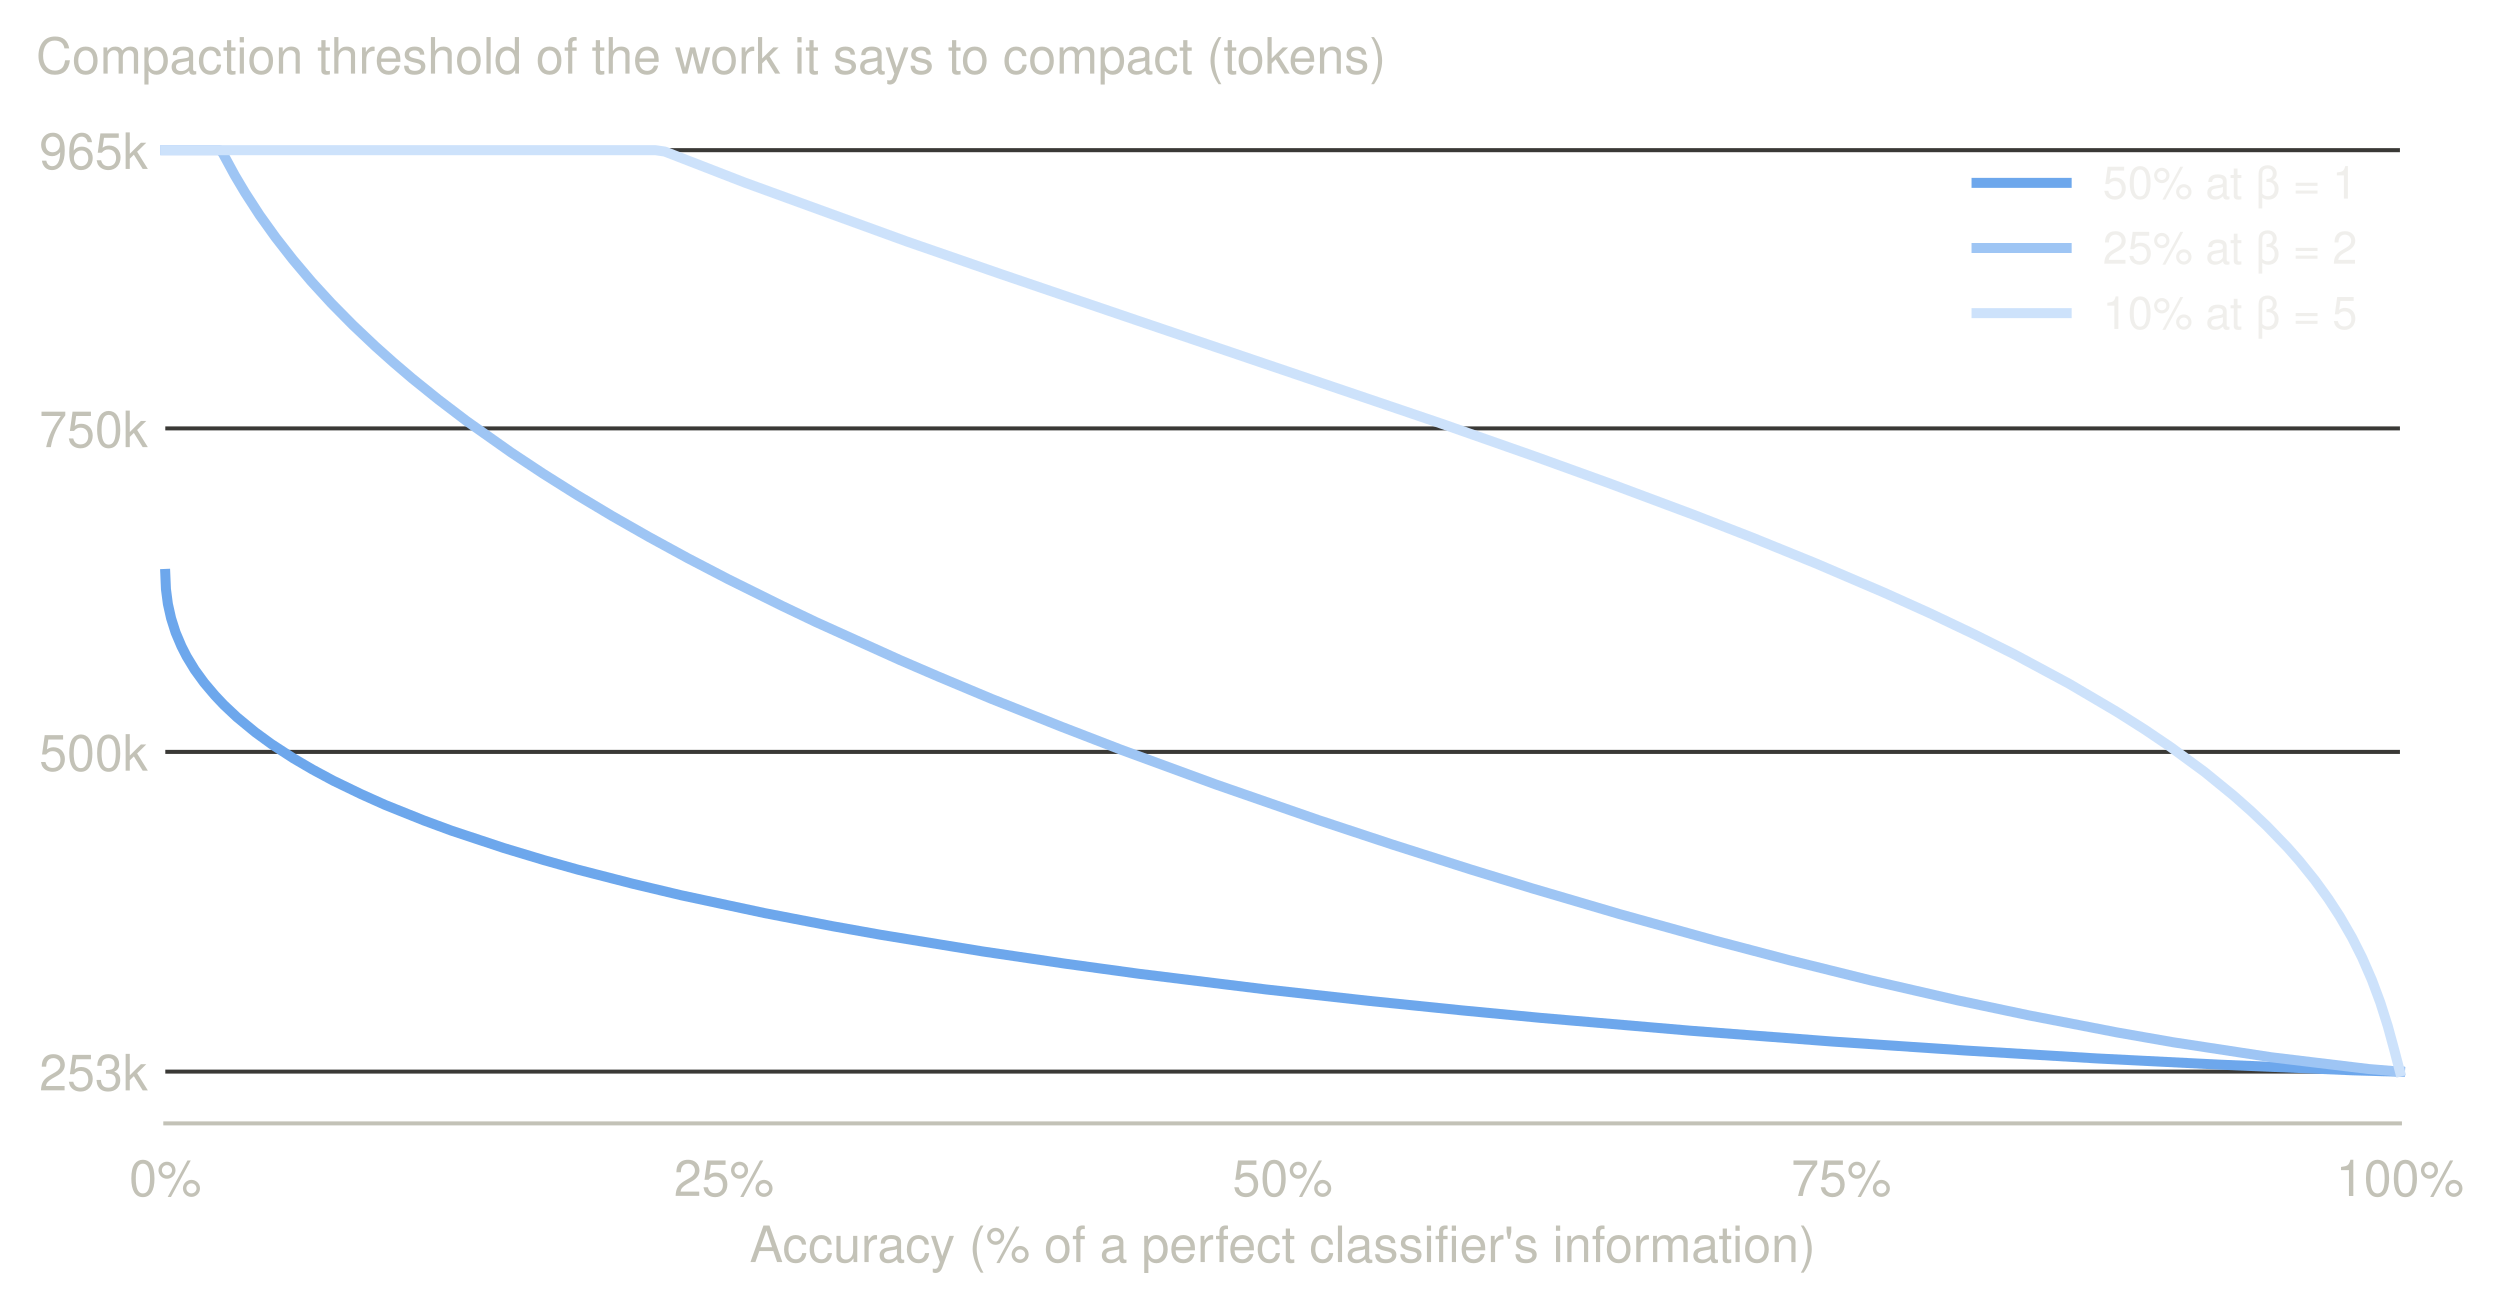
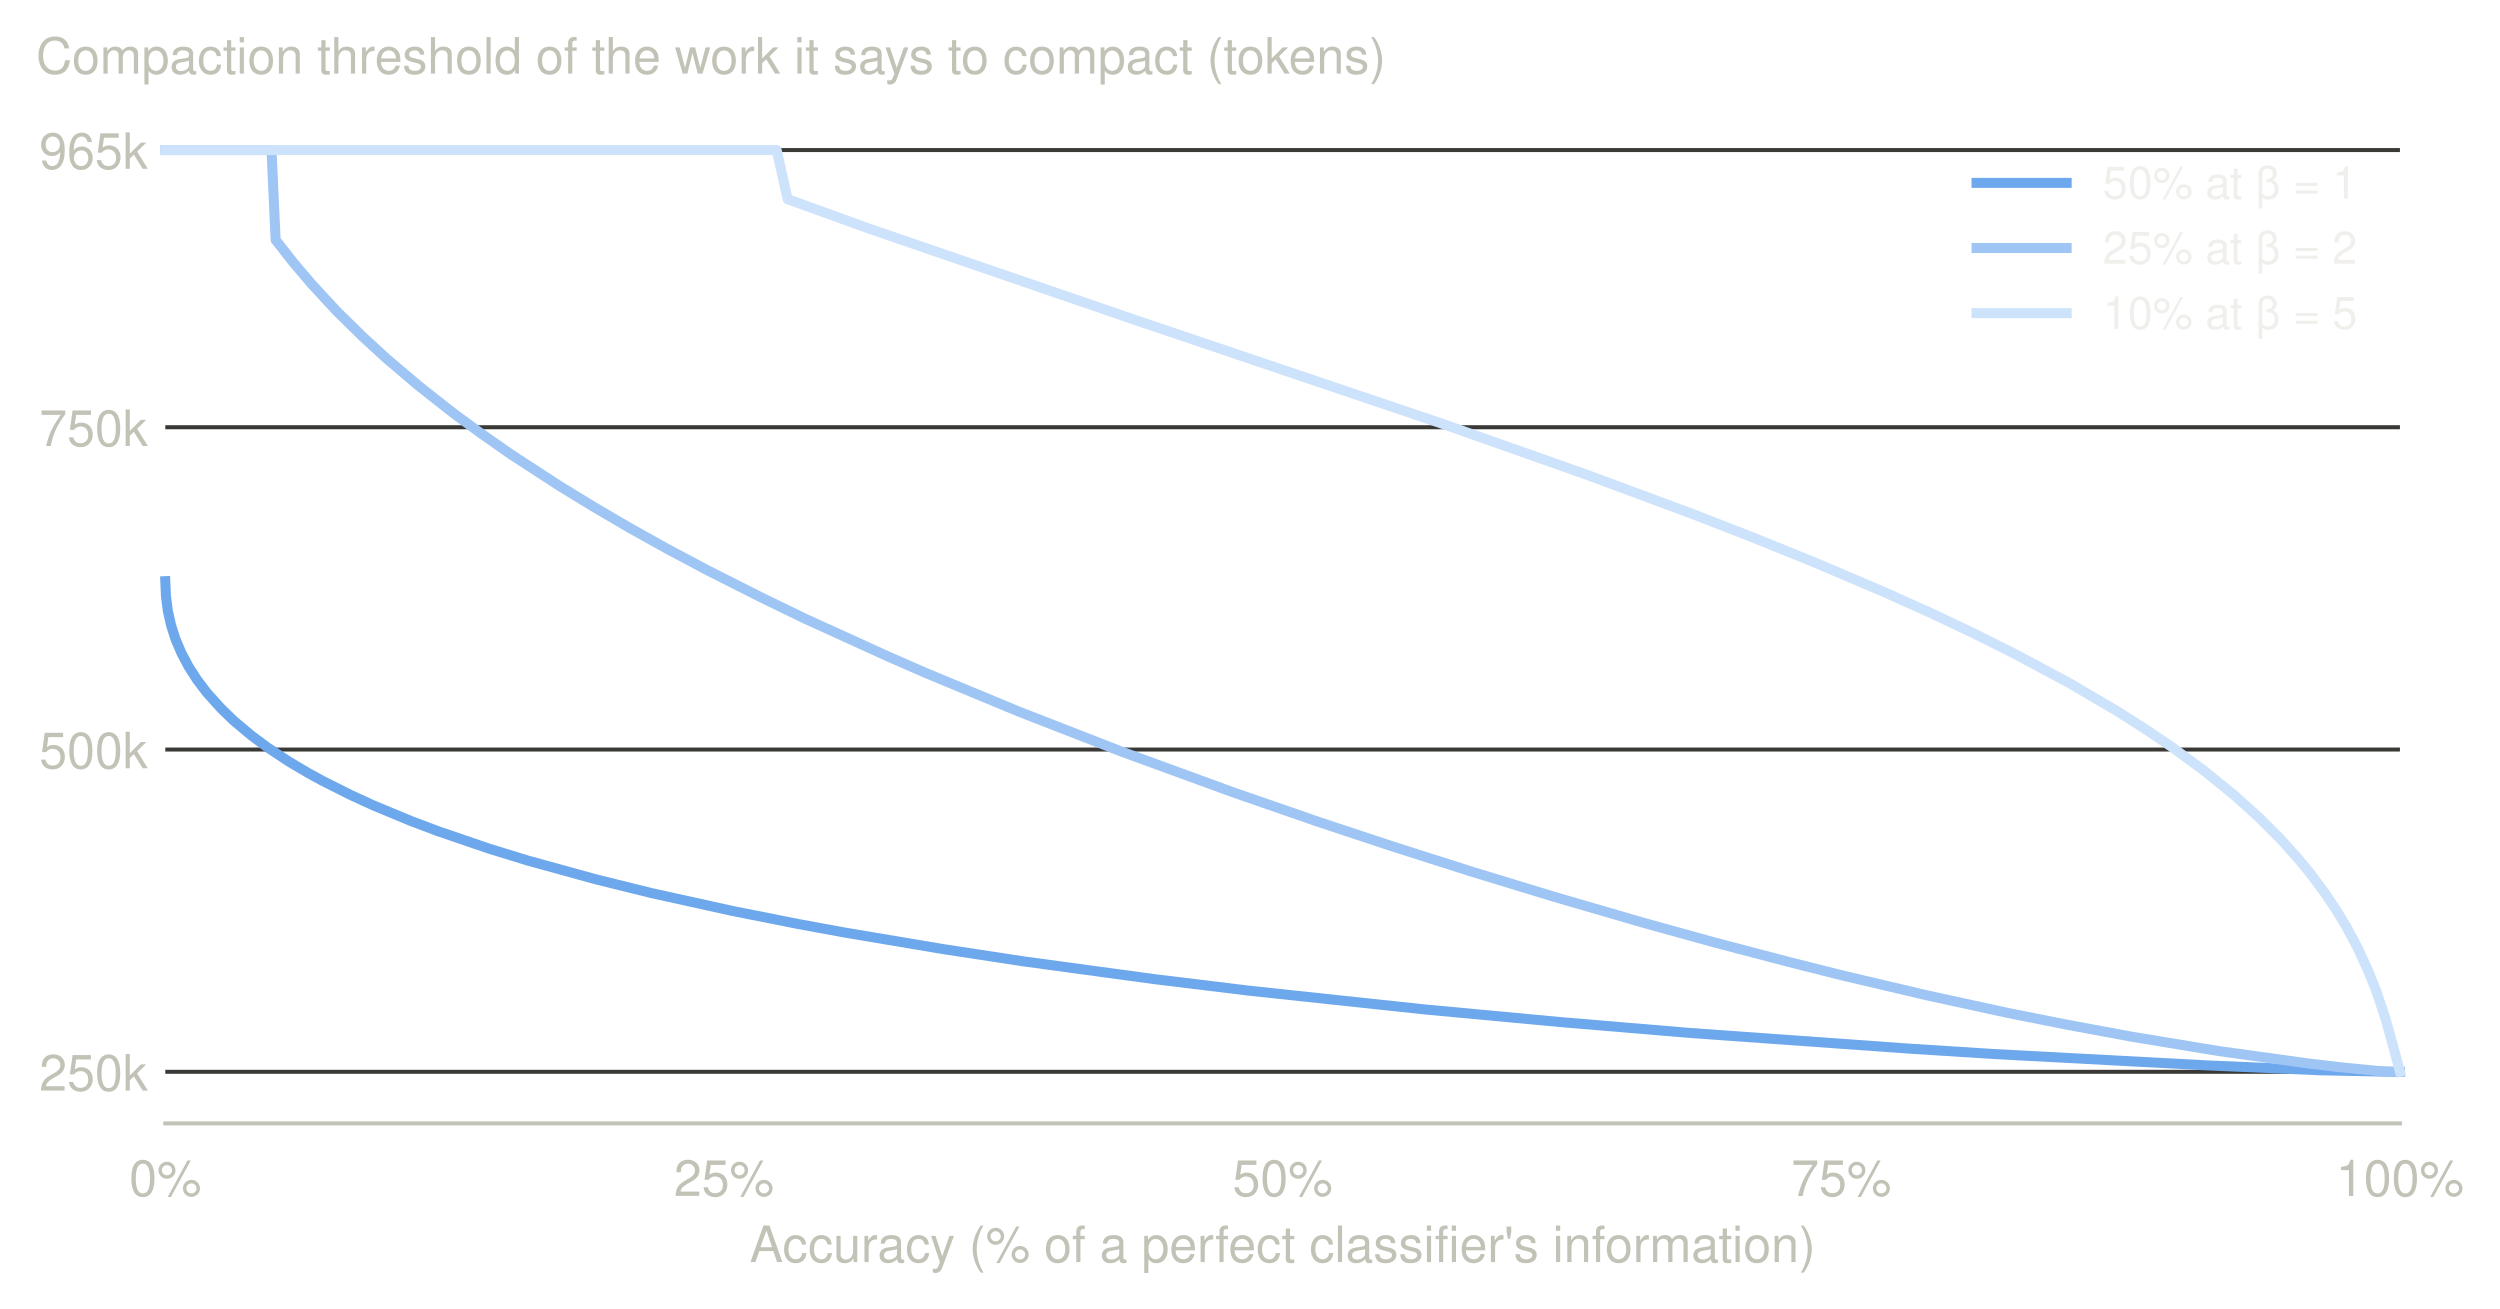
<svg xmlns="http://www.w3.org/2000/svg" width="499.408pt" height="261.454pt" viewBox="0 0 499.408 261.454" version="1.1">
  <defs>
    <style type="text/css">*{stroke-linejoin: round; stroke-linecap: butt}</style>
  </defs>
  <g id="figure_1">
    <g id="patch_1">
      <path d="M 0 261.454  L 499.408 261.454  L 499.408 0  L 0 0  L 0 261.454  z " style="fill: none" />
    </g>
    <g id="axes_1">
      <g id="patch_2">
        <path d="M 33.02 224.411  L 479.42 224.411  L 479.42 24.827  L 33.02 24.827  L 33.02 224.411  z " style="fill: none" />
      </g>
      <g id="matplotlib.axis_1">
        <g id="xtick_1">
          <g id="line2d_1" />
          <g id="text_1">
            <text style="font-size: 10px; font-family: 'Helvetica', 'Arial', 'DejaVu Sans'; text-anchor: middle; fill: #c3c2b7" x="33.02" y="238.911" transform="rotate(-0 33.02 238.9111)">0%</text>
          </g>
        </g>
        <g id="xtick_2">
          <g id="line2d_2" />
          <g id="text_2">
            <text style="font-size: 10px; font-family: 'Helvetica', 'Arial', 'DejaVu Sans'; text-anchor: middle; fill: #c3c2b7" x="144.62" y="238.911" transform="rotate(-0 144.62 238.9111)">25%</text>
          </g>
        </g>
        <g id="xtick_3">
          <g id="line2d_3" />
          <g id="text_3">
            <text style="font-size: 10px; font-family: 'Helvetica', 'Arial', 'DejaVu Sans'; text-anchor: middle; fill: #c3c2b7" x="256.22" y="238.911" transform="rotate(-0 256.22 238.9111)">50%</text>
          </g>
        </g>
        <g id="xtick_4">
          <g id="line2d_4" />
          <g id="text_4">
            <text style="font-size: 10px; font-family: 'Helvetica', 'Arial', 'DejaVu Sans'; text-anchor: middle; fill: #c3c2b7" x="367.82" y="238.911" transform="rotate(-0 367.82 238.9111)">75%</text>
          </g>
        </g>
        <g id="xtick_5">
          <g id="line2d_5" />
          <g id="text_5">
            <text style="font-size: 10px; font-family: 'Helvetica', 'Arial', 'DejaVu Sans'; text-anchor: middle; fill: #c3c2b7" x="479.42" y="238.911" transform="rotate(-0 479.42 238.9111)">100%</text>
          </g>
        </g>
        <g id="text_6">
          <text style="font-size: 10px; font-family: 'Helvetica', 'Arial', 'DejaVu Sans'; text-anchor: middle; fill: #c3c2b7" x="256.22" y="252.11" transform="rotate(-0 256.22 252.1103)">Accuracy (% of a perfect classifier's information)</text>
        </g>
      </g>
      <g id="matplotlib.axis_2">
        <g id="ytick_1">
          <g id="line2d_6">
-             <path d="M 33.02 214.071  L 479.42 214.071  " clip-path="url(#p38efda6e9a)" style="fill: none; stroke: #3a3936; stroke-width: 0.8; stroke-linecap: square" />
+             <path d="M 33.02 214.11  L 479.42 214.11  " clip-path="url(#p38efda6e9a)" style="fill: none; stroke: #3a3936; stroke-width: 0.8; stroke-linecap: square" />
          </g>
          <g id="line2d_7" />
          <g id="text_7">
-             <text style="font-size: 10px; font-family: 'Helvetica', 'Arial', 'DejaVu Sans'; text-anchor: end; fill: #c3c2b7" x="29.52" y="217.821" transform="rotate(-0 29.52 217.8209)">253k</text>
+             <text style="font-size: 10px; font-family: 'Helvetica', 'Arial', 'DejaVu Sans'; text-anchor: end; fill: #c3c2b7" x="29.52" y="217.86" transform="rotate(-0 29.52 217.86)">250k</text>
          </g>
        </g>
        <g id="ytick_2">
          <g id="line2d_8">
-             <path d="M 33.02 150.202  L 479.42 150.202  " clip-path="url(#p38efda6e9a)" style="fill: none; stroke: #3a3936; stroke-width: 0.8; stroke-linecap: square" />
+             <path d="M 33.02 149.728  L 479.42 149.728  " clip-path="url(#p38efda6e9a)" style="fill: none; stroke: #3a3936; stroke-width: 0.8; stroke-linecap: square" />
          </g>
          <g id="line2d_9" />
          <g id="text_8">
-             <text style="font-size: 10px; font-family: 'Helvetica', 'Arial', 'DejaVu Sans'; text-anchor: end; fill: #c3c2b7" x="29.52" y="153.952" transform="rotate(-0 29.52 153.9521)">500k</text>
+             <text style="font-size: 10px; font-family: 'Helvetica', 'Arial', 'DejaVu Sans'; text-anchor: end; fill: #c3c2b7" x="29.52" y="153.478" transform="rotate(-0 29.52 153.4781)">500k</text>
          </g>
        </g>
        <g id="ytick_3">
          <g id="line2d_10">
-             <path d="M 33.02 85.576  L 479.42 85.576  " clip-path="url(#p38efda6e9a)" style="fill: none; stroke: #3a3936; stroke-width: 0.8; stroke-linecap: square" />
+             <path d="M 33.02 85.346  L 479.42 85.346  " clip-path="url(#p38efda6e9a)" style="fill: none; stroke: #3a3936; stroke-width: 0.8; stroke-linecap: square" />
          </g>
          <g id="line2d_11" />
          <g id="text_9">
-             <text style="font-size: 10px; font-family: 'Helvetica', 'Arial', 'DejaVu Sans'; text-anchor: end; fill: #c3c2b7" x="29.52" y="89.326" transform="rotate(-0 29.52 89.32583)">750k</text>
+             <text style="font-size: 10px; font-family: 'Helvetica', 'Arial', 'DejaVu Sans'; text-anchor: end; fill: #c3c2b7" x="29.52" y="89.096" transform="rotate(-0 29.52 89.09613)">750k</text>
          </g>
        </g>
        <g id="ytick_4">
          <g id="line2d_12">
-             <path d="M 33.02 29.997  L 479.42 29.997  " clip-path="url(#p38efda6e9a)" style="fill: none; stroke: #3a3936; stroke-width: 0.8; stroke-linecap: square" />
+             <path d="M 33.02 29.978  L 479.42 29.978  " clip-path="url(#p38efda6e9a)" style="fill: none; stroke: #3a3936; stroke-width: 0.8; stroke-linecap: square" />
          </g>
          <g id="line2d_13" />
          <g id="text_10">
-             <text style="font-size: 10px; font-family: 'Helvetica', 'Arial', 'DejaVu Sans'; text-anchor: end; fill: #c3c2b7" x="29.52" y="33.747" transform="rotate(-0 29.52 33.74721)">965k</text>
+             <text style="font-size: 10px; font-family: 'Helvetica', 'Arial', 'DejaVu Sans'; text-anchor: end; fill: #c3c2b7" x="29.52" y="33.728" transform="rotate(-0 29.52 33.72767)">965k</text>
          </g>
        </g>
        <g id="text_11">
          <text style="font-size: 10px; font-family: 'Helvetica', 'Arial', 'DejaVu Sans'; text-anchor: start; fill: #c3c2b7" x="7.2" y="14.7" transform="rotate(-0 7.2 14.7)">Compaction threshold of the work it says to compact (tokens)</text>
        </g>
      </g>
      <g id="line2d_14">
-         <path d="M 33.02 114.65  L 33.149 117.674  L 33.535 120.647  L 34.18 123.517  L 35.083 126.36  L 36.245 129.1  L 37.288 131.142  L 38.907 133.805  L 40.788 136.39  L 42.933 138.923  L 44.716 140.811  L 47.327 143.266  L 50.97 146.265  L 54.192 148.617  L 58.606 151.487  L 62.452 153.736  L 66.581 155.959  L 72.146 158.647  L 76.927 160.793  L 84.657 163.895  L 90.191 165.937  L 100.628 169.401  L 108.687 171.831  L 115.507 173.744  L 126.381 176.536  L 136.052 178.837  L 152.737 182.404  L 166.283 185.015  L 175.834 186.721  L 196.264 190.056  L 212.837 192.512  L 227.537 194.528  L 252.912 197.656  L 273.621 199.957  L 292.13 201.844  L 307.863 203.343  L 337.715 205.902  L 366.195 208.074  L 392.643 209.857  L 418.835 211.434  L 443.354 212.675  L 470.029 213.812  L 473.637 213.916  L 476.091 213.993  L 479.42 214.071  L 479.42 214.071  " style="fill: none; stroke: #6da7ec; stroke-width: 2; stroke-linecap: square" />
+         <path d="M 33.02 116.095  L 33.149 119.108  L 33.535 122.07  L 34.18 124.928  L 35.083 127.735  L 36.245 130.465  L 37.668 133.143  L 39.352 135.77  L 41.299 138.345  L 44.105 141.461  L 46.649 143.934  L 50.208 146.921  L 53.361 149.265  L 57.689 152.123  L 61.464 154.364  L 64.481 156.012  L 69.866 158.716  L 74.5 160.853  L 82.005 163.969  L 87.386 166.004  L 97.547 169.48  L 105.402 171.901  L 119.045 175.661  L 130.182 178.417  L 146.301 181.971  L 159.396 184.572  L 168.631 186.271  L 188.388 189.593  L 204.41 192.04  L 230.58 195.594  L 249.606 197.912  L 284.58 201.646  L 311.938 204.195  L 337.715 206.358  L 381.713 209.5  L 398.311 210.556  L 440.861 212.822  L 463.339 213.801  L 478.461 214.11  L 479.42 214.11  L 479.42 214.11  " style="fill: none; stroke: #6da7ec; stroke-width: 2; stroke-linecap: square" />
      </g>
      <g id="line2d_15">
-         <path d="M 33.02 29.997  L 43.849 29.997  L 44.431 30.48  L 46.916 35.056  L 48.945 38.468  L 51.874 42.992  L 55.061 47.438  L 58.51 51.859  L 62.225 56.253  L 66.209 60.596  L 70.469 64.913  L 75.008 69.205  L 78.6 72.41  L 82.355 75.616  L 87.62 79.855  L 93.188 84.094  L 102.125 90.402  L 108.486 94.616  L 115.18 98.829  L 122.218 103.043  L 129.613 107.257  L 137.377 111.496  L 145.525 115.736  L 156.276 121.061  L 163.041 124.292  L 179.802 131.866  L 187.427 135.149  L 198.036 139.596  L 212.049 145.179  L 223.906 149.755  L 242.875 156.709  L 263.427 163.843  L 278.124 168.703  L 293.721 173.667  L 306.079 177.467  L 323.551 182.611  L 342.34 187.833  L 357.45 191.814  L 373.607 195.82  L 391.04 199.827  L 405.251 202.826  L 422.878 206.238  L 434.098 208.203  L 453.699 211.201  L 473.182 213.554  L 479.42 214.071  L 479.42 214.071  " style="fill: none; stroke: #9ec5f4; stroke-width: 2; stroke-linecap: square" />
+         <path d="M 33.02 29.978  L 54.24 29.978  L 55.061 47.927  L 58.51 52.331  L 62.225 56.709  L 67.248 62.143  L 72.703 67.499  L 77.384 71.774  L 83.643 77.079  L 90.366 82.385  L 96.088 86.582  L 102.125 90.806  L 111.791 97.089  L 118.655 101.287  L 125.87 105.511  L 133.448 109.734  L 141.402 113.957  L 151.898 119.263  L 160.759 123.563  L 177.32 131.109  L 184.855 134.405  L 203.537 142.157  L 223.906 150.089  L 246.185 158.226  L 263.427 164.201  L 278.124 169.068  L 293.721 174.039  L 310.335 179.112  L 328.116 184.288  L 342.34 188.228  L 357.45 192.194  L 368.093 194.873  L 385.069 198.864  L 401.172 202.367  L 412.832 204.684  L 425.902 207.105  L 443.211 209.964  L 461.248 212.462  L 467.378 213.183  L 476.415 214.084  L 479.42 214.11  L 479.42 214.11  " style="fill: none; stroke: #9ec5f4; stroke-width: 2; stroke-linecap: square" />
      </g>
      <g id="line2d_16">
-         <path d="M 33.02 29.997  L 130.914 29.997  L 132.788 30.274  L 148.716 36.452  L 181.134 48.24  L 199.939 54.754  L 227.289 64.06  L 287.957 84.637  L 306.527 91.152  L 321.704 96.632  L 338.179 102.784  L 350.024 107.386  L 362.692 112.53  L 376.342 118.372  L 385.577 122.534  L 394.384 126.722  L 402.471 130.755  L 413.342 136.597  L 422.833 142.181  L 428.46 145.748  L 433.579 149.212  L 440.384 154.201  L 446.244 158.983  L 449.689 162.034  L 452.799 164.981  L 456.894 169.22  L 459.292 171.935  L 462.433 175.838  L 465.108 179.535  L 467.383 183.024  L 469.875 187.341  L 471.867 191.297  L 473.806 195.743  L 475.496 200.267  L 476.995 204.997  L 478.259 209.625  L 479.42 214.071  L 479.42 214.071  " style="fill: none; stroke: #cde2fb; stroke-width: 2; stroke-linecap: square" />
+         <path d="M 33.02 29.978  L 155.145 29.978  L 157.347 39.789  L 173.643 45.687  L 227.289 64.1  L 287.957 84.599  L 316.512 94.669  L 338.179 102.703  L 350.024 107.313  L 362.692 112.438  L 376.342 118.258  L 385.577 122.404  L 394.384 126.576  L 402.471 130.62  L 413.342 136.44  L 422.833 142.002  L 428.46 145.582  L 433.579 149.033  L 440.384 154.029  L 446.244 158.793  L 451.286 163.326  L 455.601 167.652  L 459.292 171.772  L 461.444 174.399  L 464.264 178.159  L 466.667 181.739  L 468.695 185.087  L 470.928 189.259  L 473.096 193.971  L 474.721 198.066  L 476.513 203.423  L 478.027 208.856  L 479.42 214.11  L 479.42 214.11  " style="fill: none; stroke: #cde2fb; stroke-width: 2; stroke-linecap: square" />
      </g>
      <g id="patch_3">
        <path d="M 33.02 224.411  L 479.42 224.411  " style="fill: none; stroke: #c3c2b7; stroke-width: 0.8; stroke-linejoin: miter; stroke-linecap: square" />
      </g>
      <g id="legend_1">
        <g id="line2d_17">
          <path d="M 394.842 36.527  L 403.842 36.527  L 412.842 36.527  " style="fill: none; stroke: #6da7ec; stroke-width: 2; stroke-linecap: square" />
        </g>
        <g id="text_12">
          <text style="font-size: 9px; font-family: 'Helvetica', 'Arial', 'DejaVu Sans'; text-anchor: start; fill: #f0efec" x="420.043" y="39.677" transform="rotate(-0 420.0425 39.67711)">50% at β = 1</text>
        </g>
        <g id="line2d_18">
          <path d="M 394.842 49.539  L 403.842 49.539  L 412.842 49.539  " style="fill: none; stroke: #9ec5f4; stroke-width: 2; stroke-linecap: square" />
        </g>
        <g id="text_13">
          <text style="font-size: 9px; font-family: 'Helvetica', 'Arial', 'DejaVu Sans'; text-anchor: start; fill: #f0efec" x="420.043" y="52.689" transform="rotate(-0 420.0425 52.68914)">25% at β = 2</text>
        </g>
        <g id="line2d_19">
          <path d="M 394.842 62.551  L 403.842 62.551  L 412.842 62.551  " style="fill: none; stroke: #cde2fb; stroke-width: 2; stroke-linecap: square" />
        </g>
        <g id="text_14">
          <text style="font-size: 9px; font-family: 'Helvetica', 'Arial', 'DejaVu Sans'; text-anchor: start; fill: #f0efec" x="420.043" y="65.701" transform="rotate(-0 420.0425 65.70117)">10% at β = 5</text>
        </g>
      </g>
    </g>
  </g>
  <defs>
    <clipPath id="p38efda6e9a">
      <rect x="33.02" y="24.827" width="446.4" height="199.584" />
    </clipPath>
  </defs>
</svg>
